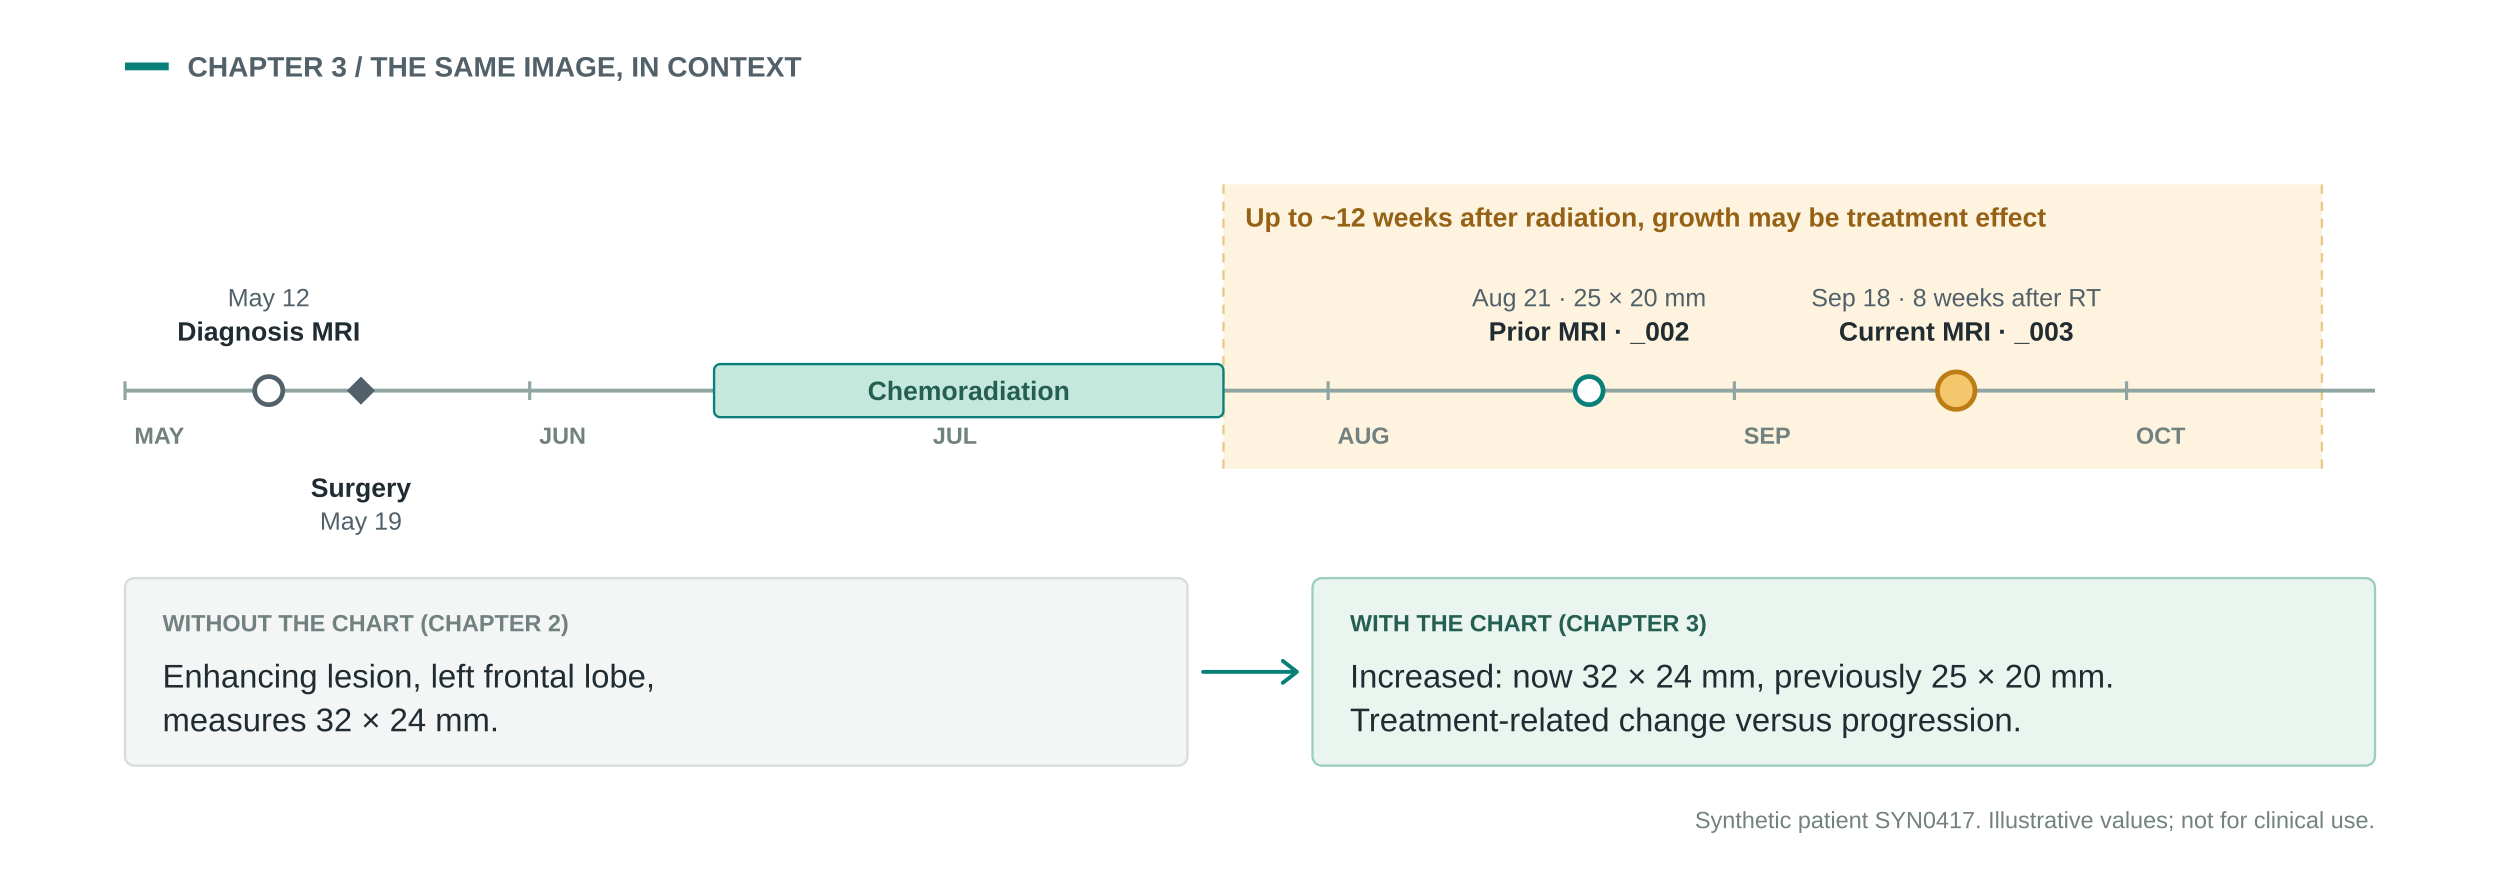
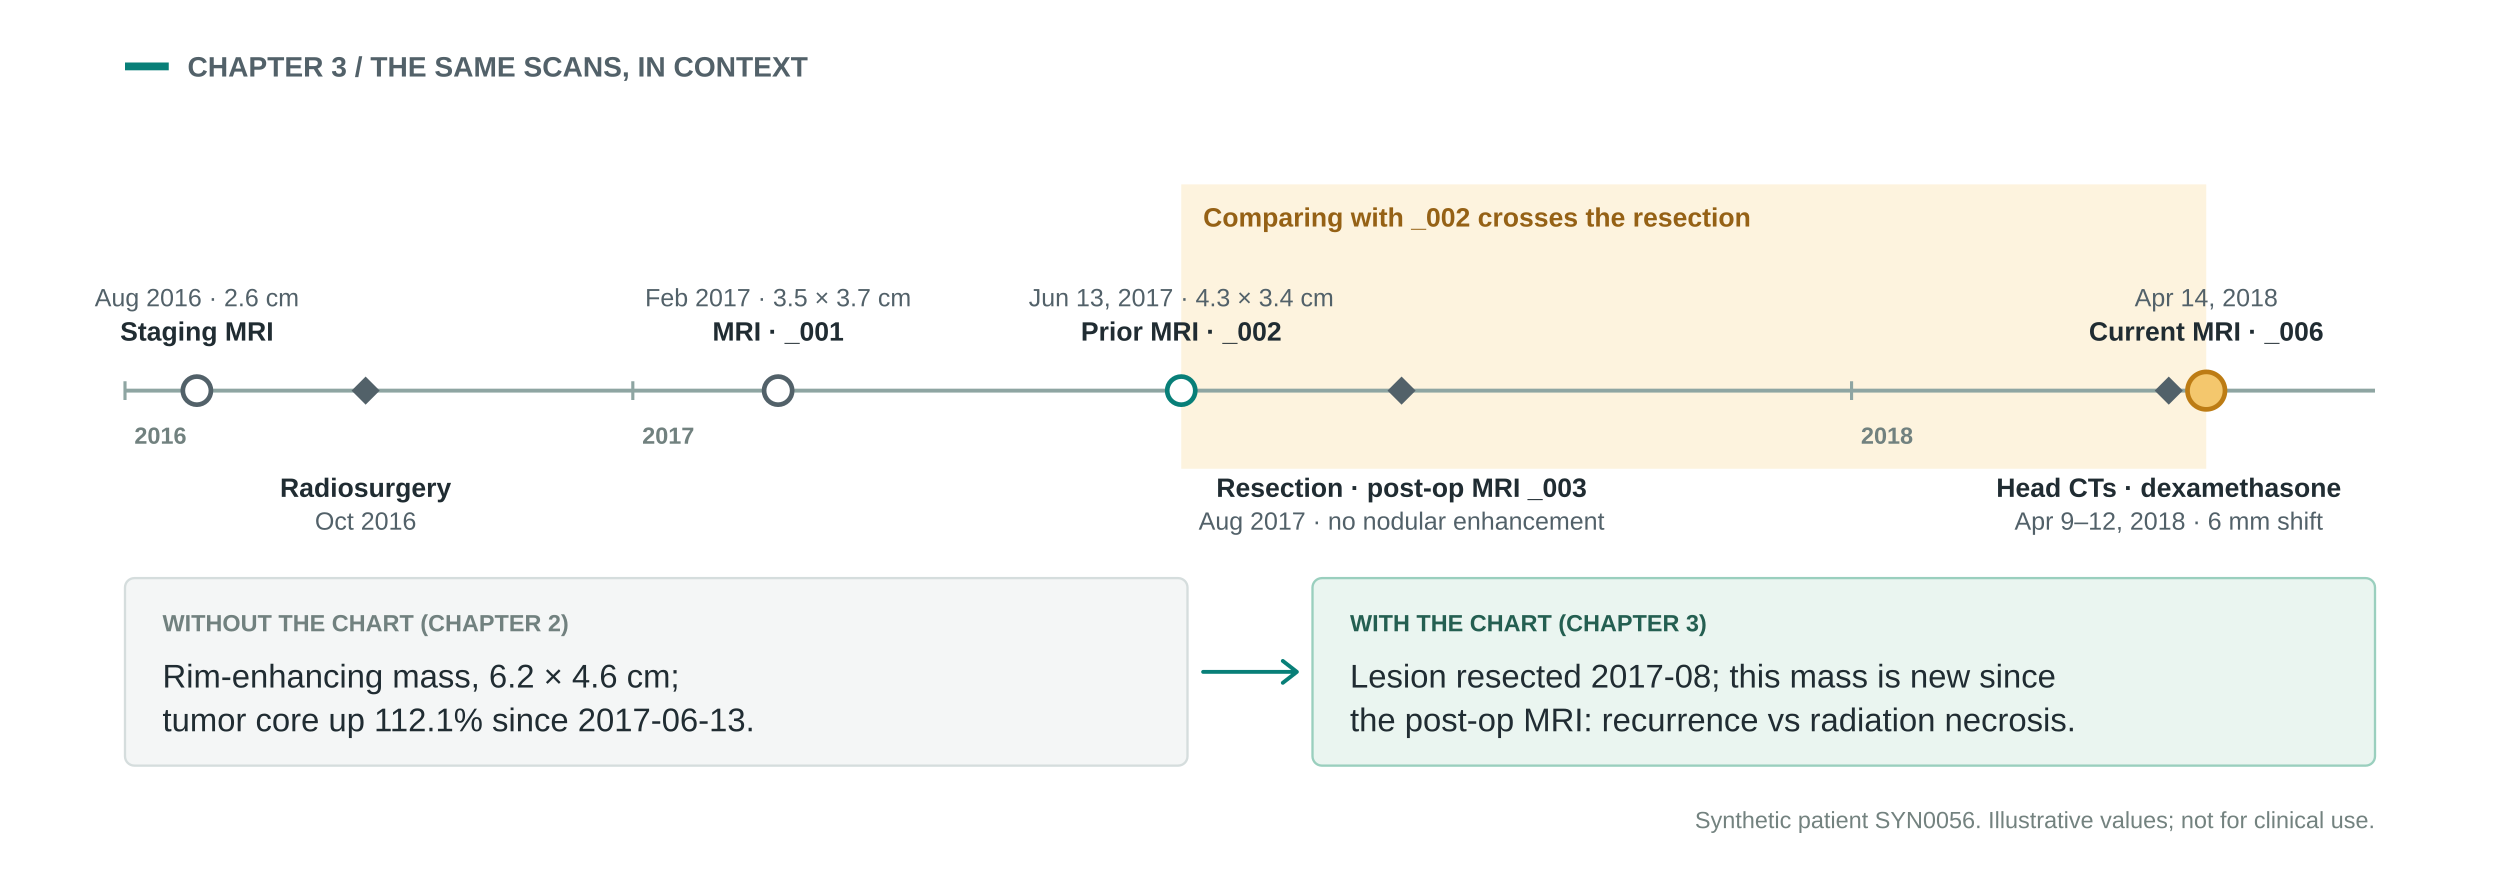
<svg xmlns="http://www.w3.org/2000/svg" width="1600" height="560" viewBox="0 0 1600 560" role="img" aria-labelledby="title description">
  <rect width="1600" height="560" fill="#FFFFFF" />
  <g font-family="Aptos, Segoe UI, Arial, sans-serif" letter-spacing="0">
    <rect x="80" y="40" width="28" height="5" fill="#087F78" />
-     <text x="120" y="49" font-size="18" font-weight="700" fill="#526169">CHAPTER 3 / THE SAME IMAGE, IN CONTEXT</text>
-     <rect x="783" y="118" width="703" height="182" fill="#FDF3DE" />
-     <path d="M783 118 V300 M1486 118 V300" stroke="#E8C98A" stroke-width="1.5" stroke-dasharray="6 5" />
-     <text x="797" y="145" font-size="17" font-weight="700" fill="#956115">Up to ~12 weeks after radiation, growth may be treatment effect</text>
+     <text x="120" y="49" font-size="18" font-weight="700" fill="#526169">CHAPTER 3 / THE SAME SCANS, IN CONTEXT</text>
+     <rect x="756" y="118" width="656" height="182" fill="#FDF3DE" />
+     <text x="770" y="145" font-size="17" font-weight="700" fill="#956115">Comparing with _002 crosses the resection</text>
    <path d="M80 250 H1520" stroke="#8EA5A2" stroke-width="2.5" />
    <g stroke="#8EA5A2" stroke-width="2">
-       <path d="M80 244 V256 M339 244 V256 M591 244 V256 M850 244 V256 M1110 244 V256 M1361 244 V256" />
+       <path d="M80 244 V256 M405 244 V256 M1185 244 V256" />
    </g>
    <g font-size="15" font-weight="700" fill="#71817F">
-       <text x="86" y="284">MAY</text>
-       <text x="345" y="284">JUN</text>
-       <text x="597" y="284">JUL</text>
-       <text x="856" y="284">AUG</text>
-       <text x="1116" y="284">SEP</text>
-       <text x="1367" y="284">OCT</text>
+       <text x="86" y="284">2016</text>
+       <text x="411" y="284">2017</text>
+       <text x="1191" y="284">2018</text>
    </g>
-     <rect x="457" y="233" width="326" height="34" rx="4" fill="#C5E8DC" stroke="#087F78" stroke-width="1.5" />
-     <text x="620" y="256" text-anchor="middle" font-size="17" font-weight="700" fill="#245F51">Chemoradiation</text>
-     <circle cx="172" cy="250" r="9" fill="#FFFFFF" stroke="#526169" stroke-width="3" />
-     <text x="172" y="218" text-anchor="middle" font-size="17" font-weight="700" fill="#202C32">Diagnosis MRI</text>
-     <text x="172" y="196" text-anchor="middle" font-size="16" fill="#526169">May 12</text>
-     <path d="M231 241 L240 250 L231 259 L222 250 Z" fill="#526169" />
-     <text x="231" y="318" text-anchor="middle" font-size="17" font-weight="700" fill="#202C32">Surgery</text>
-     <text x="231" y="339" text-anchor="middle" font-size="16" fill="#526169">May 19</text>
-     <circle cx="1017" cy="250" r="9" fill="#FFFFFF" stroke="#087F78" stroke-width="3" />
-     <text x="1017" y="218" text-anchor="middle" font-size="17" font-weight="700" fill="#202C32">Prior MRI · _002</text>
-     <text x="1017" y="196" text-anchor="middle" font-size="16" fill="#526169">Aug 21 · 25 × 20 mm</text>
-     <circle cx="1252" cy="250" r="12" fill="#F4C76D" stroke="#BD7C14" stroke-width="3" />
-     <text x="1252" y="218" text-anchor="middle" font-size="17" font-weight="700" fill="#202C32">Current MRI · _003</text>
-     <text x="1252" y="196" text-anchor="middle" font-size="16" fill="#526169">Sep 18 · 8 weeks after RT</text>
+     <circle cx="126" cy="250" r="9" fill="#FFFFFF" stroke="#526169" stroke-width="3" />
+     <text x="126" y="218" text-anchor="middle" font-size="17" font-weight="700" fill="#202C32">Staging MRI</text>
+     <text x="126" y="196" text-anchor="middle" font-size="16" fill="#526169">Aug 2016 · 2.6 cm</text>
+     <path d="M234 241 L243 250 L234 259 L225 250 Z" fill="#526169" />
+     <text x="234" y="318" text-anchor="middle" font-size="17" font-weight="700" fill="#202C32">Radiosurgery</text>
+     <text x="234" y="339" text-anchor="middle" font-size="16" fill="#526169">Oct 2016</text>
+     <circle cx="498" cy="250" r="9" fill="#FFFFFF" stroke="#526169" stroke-width="3" />
+     <text x="498" y="218" text-anchor="middle" font-size="17" font-weight="700" fill="#202C32">MRI · _001</text>
+     <text x="498" y="196" text-anchor="middle" font-size="16" fill="#526169">Feb 2017 · 3.5 × 3.7 cm</text>
+     <circle cx="756" cy="250" r="9" fill="#FFFFFF" stroke="#087F78" stroke-width="3" />
+     <text x="756" y="218" text-anchor="middle" font-size="17" font-weight="700" fill="#202C32">Prior MRI · _002</text>
+     <text x="756" y="196" text-anchor="middle" font-size="16" fill="#526169">Jun 13, 2017 · 4.3 × 3.4 cm</text>
+     <path d="M897 241 L906 250 L897 259 L888 250 Z" fill="#526169" />
+     <text x="897" y="318" text-anchor="middle" font-size="17" font-weight="700" fill="#202C32">Resection · post-op MRI _003</text>
+     <text x="897" y="339" text-anchor="middle" font-size="16" fill="#526169">Aug 2017 · no nodular enhancement</text>
+     <path d="M1388 241 L1397 250 L1388 259 L1379 250 Z" fill="#526169" />
+     <text x="1388" y="318" text-anchor="middle" font-size="17" font-weight="700" fill="#202C32">Head CTs · dexamethasone</text>
+     <text x="1388" y="339" text-anchor="middle" font-size="16" fill="#526169">Apr 9–12, 2018 · 6 mm shift</text>
+     <circle cx="1412" cy="250" r="12" fill="#F4C76D" stroke="#BD7C14" stroke-width="3" />
+     <text x="1412" y="218" text-anchor="middle" font-size="17" font-weight="700" fill="#202C32">Current MRI · _006</text>
+     <text x="1412" y="196" text-anchor="middle" font-size="16" fill="#526169">Apr 14, 2018</text>
    <rect x="80" y="370" width="680" height="120" rx="6" fill="#F4F6F6" stroke="#D5DDDD" stroke-width="1.5" />
    <text x="104" y="404" font-size="15" font-weight="700" fill="#71817F">WITHOUT THE CHART (CHAPTER 2)</text>
-     <text x="104" y="440" font-size="21" fill="#202C32">Enhancing lesion, left frontal lobe,</text>
-     <text x="104" y="468" font-size="21" fill="#202C32">measures 32 × 24 mm.</text>
+     <text x="104" y="440" font-size="21" fill="#202C32">Rim-enhancing mass, 6.2 × 4.6 cm;</text>
+     <text x="104" y="468" font-size="21" fill="#202C32">tumor core up 112.1% since 2017-06-13.</text>
    <rect x="840" y="370" width="680" height="120" rx="6" fill="#EAF5F0" stroke="#9ACFBE" stroke-width="1.5" />
    <text x="864" y="404" font-size="15" font-weight="700" fill="#245F51">WITH THE CHART (CHAPTER 3)</text>
-     <text x="864" y="440" font-size="21" fill="#202C32">Increased: now 32 × 24 mm, previously 25 × 20 mm.</text>
-     <text x="864" y="468" font-size="21" fill="#202C32">Treatment-related change versus progression.</text>
+     <text x="864" y="440" font-size="21" fill="#202C32">Lesion resected 2017-08; this mass is new since</text>
+     <text x="864" y="468" font-size="21" fill="#202C32">the post-op MRI: recurrence vs radiation necrosis.</text>
    <path d="M770 430 H830 M821 423 L830 430 L821 437" fill="none" stroke="#087F78" stroke-width="2.5" stroke-linecap="round" stroke-linejoin="round" />
-     <text x="1520" y="530" text-anchor="end" font-size="15" fill="#73827F">Synthetic patient SYN0417. Illustrative values; not for clinical use.</text>
+     <text x="1520" y="530" text-anchor="end" font-size="15" fill="#73827F">Synthetic patient SYN0056. Illustrative values; not for clinical use.</text>
  </g>
</svg>
